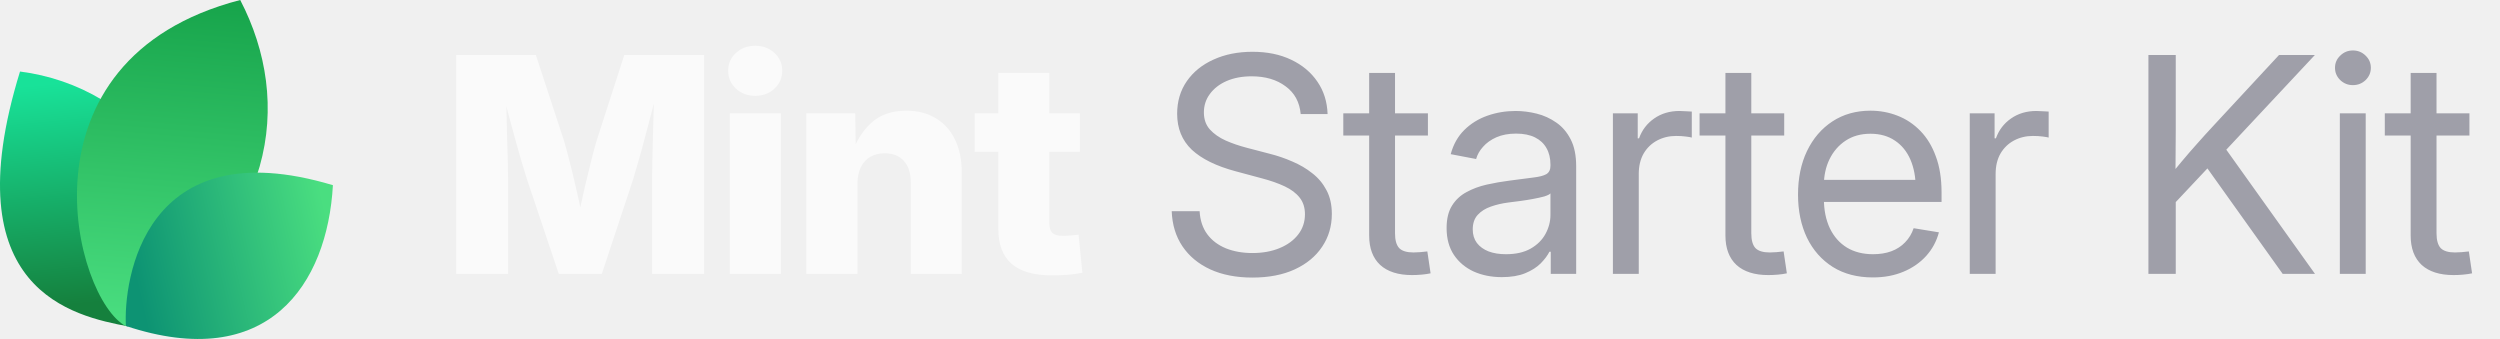
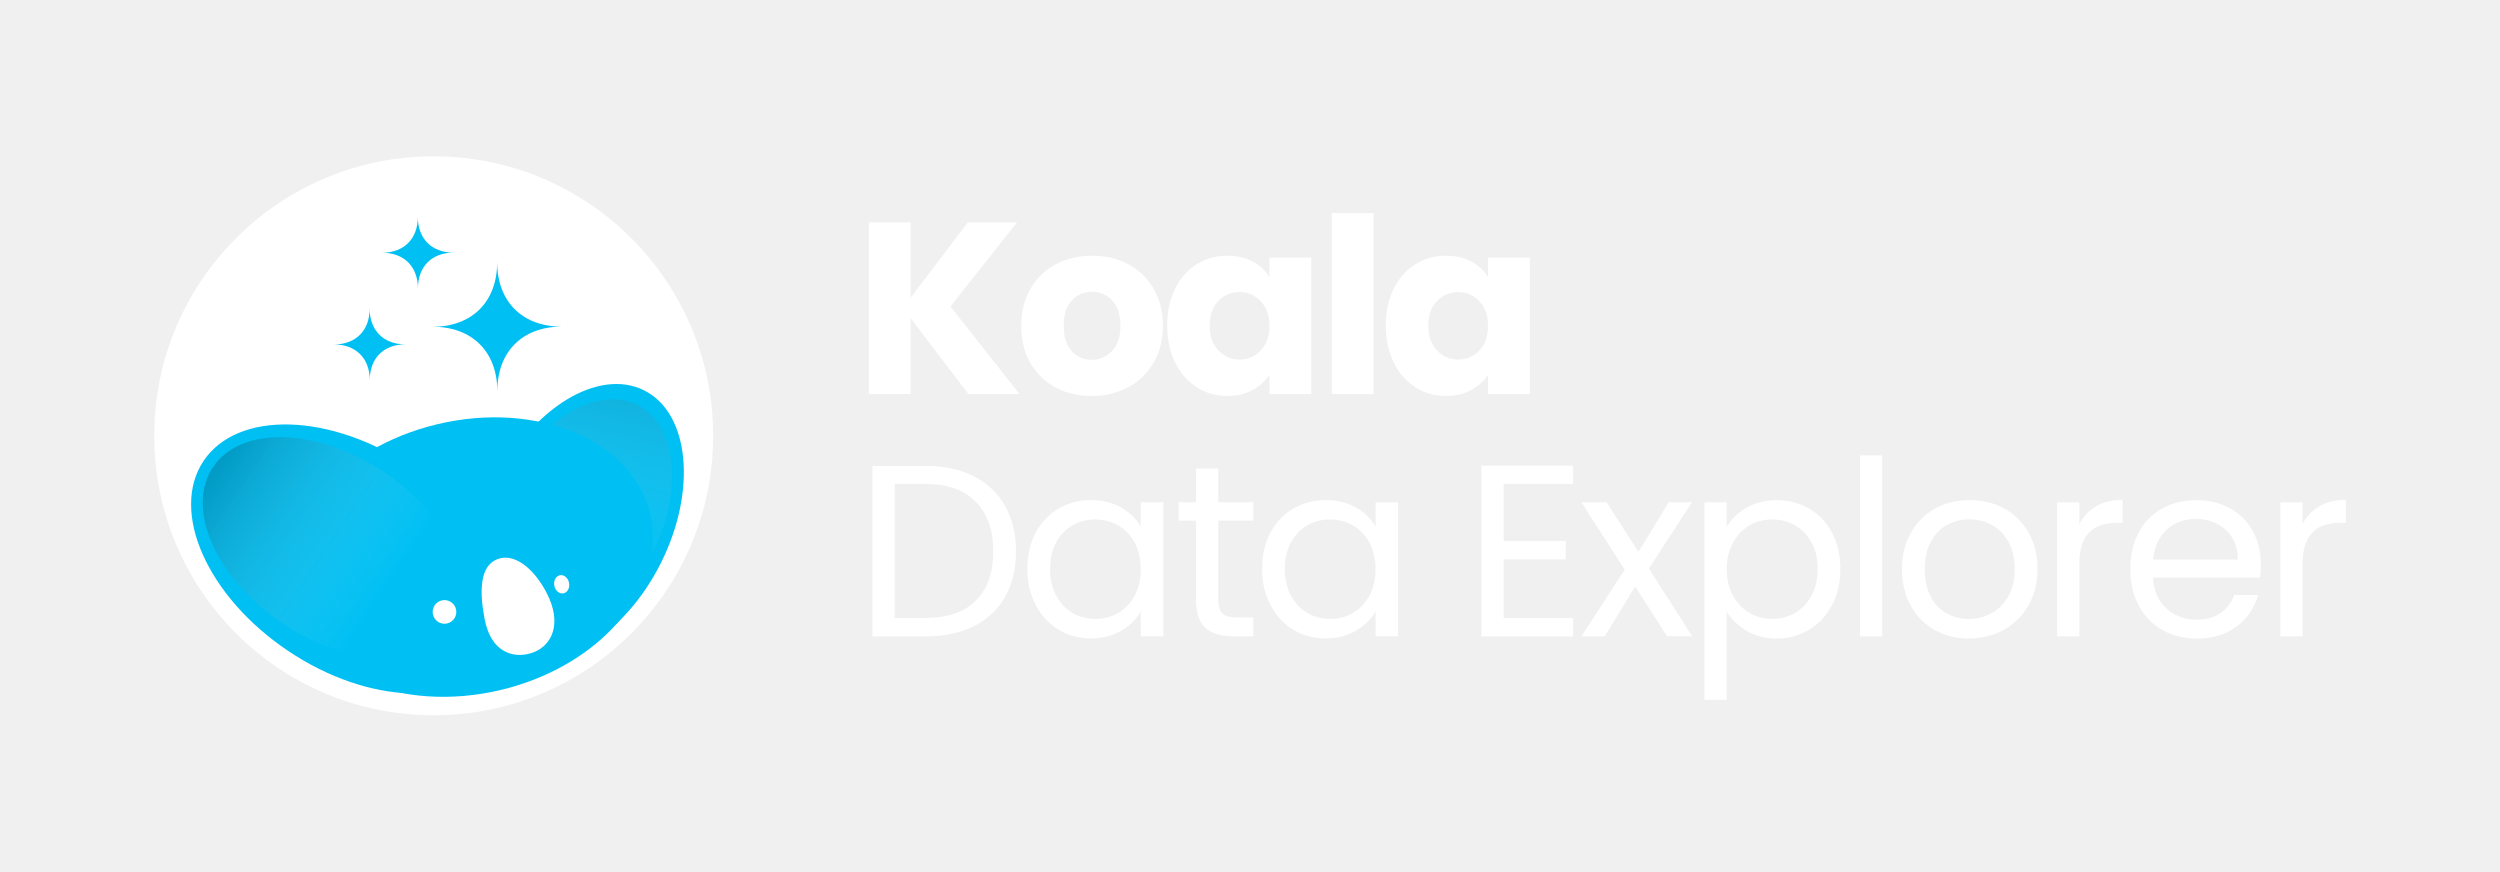
- <svg xmlns="http://www.w3.org/2000/svg" width="177" height="24" viewBox="0 0 177 24" fill="none">
-   <path d="M9.061 23.108C5.268 22.377 -3.391 20.627 1.417 5.064C9.634 6.099 16.973 14.064 9.061 23.108Z" fill="url(#paint0_linear_17557_2145)" />
-   <path d="M8.919 23.094C5.276 21.222 0.784 4.209 17.007 0C20.757 7.193 19.621 16.545 8.919 23.094Z" fill="url(#paint1_linear_17557_2145)" />
-   <path d="M8.914 23.079C8.735 19.882 10.159 9.085 23.57 13.111C23.181 20.123 18.984 26.418 8.914 23.079Z" fill="url(#paint2_linear_17557_2145)" />
-   <path d="M32.301 19.392V3.894H37.938L39.925 9.948C40.036 10.315 40.164 10.787 40.31 11.362C40.462 11.938 40.611 12.552 40.757 13.204C40.91 13.855 41.048 14.483 41.173 15.086C41.305 15.682 41.412 16.192 41.495 16.615H40.695C40.771 16.192 40.871 15.682 40.996 15.086C41.128 14.49 41.267 13.866 41.412 13.214C41.565 12.562 41.714 11.948 41.86 11.373C42.005 10.79 42.133 10.315 42.244 9.948L44.2 3.894H49.848V19.392H46.166V12.704C46.166 12.357 46.173 11.917 46.187 11.383C46.2 10.849 46.214 10.27 46.228 9.646C46.249 9.022 46.266 8.391 46.28 7.753C46.301 7.115 46.311 6.519 46.311 5.964H46.623C46.485 6.561 46.332 7.181 46.166 7.826C45.999 8.471 45.833 9.102 45.666 9.719C45.507 10.336 45.351 10.901 45.198 11.414C45.053 11.928 44.928 12.357 44.824 12.704L42.608 19.392H39.561L37.314 12.704C37.203 12.357 37.072 11.928 36.919 11.414C36.773 10.901 36.614 10.34 36.441 9.729C36.274 9.112 36.104 8.481 35.931 7.836C35.764 7.192 35.608 6.567 35.463 5.964H35.827C35.834 6.512 35.844 7.105 35.858 7.743C35.872 8.374 35.886 9.005 35.9 9.636C35.92 10.26 35.938 10.839 35.952 11.373C35.965 11.907 35.972 12.351 35.972 12.704V19.392H32.301ZM51.668 19.392V8.024H55.288V19.392H51.668ZM53.468 6.786C52.927 6.786 52.473 6.616 52.105 6.276C51.738 5.93 51.554 5.507 51.554 5.007C51.554 4.508 51.738 4.088 52.105 3.749C52.473 3.409 52.927 3.239 53.468 3.239C54.009 3.239 54.463 3.409 54.83 3.749C55.198 4.082 55.382 4.501 55.382 5.007C55.382 5.507 55.198 5.93 54.83 6.276C54.463 6.616 54.009 6.786 53.468 6.786ZM60.708 13.027V19.392H57.088V8.024H60.551L60.593 10.967H60.281C60.593 10.024 61.061 9.268 61.685 8.7C62.309 8.124 63.138 7.836 64.171 7.836C64.975 7.836 65.672 8.017 66.262 8.377C66.851 8.731 67.302 9.234 67.614 9.885C67.933 10.537 68.092 11.307 68.092 12.194V19.392H64.483V12.912C64.483 12.26 64.32 11.754 63.994 11.394C63.675 11.033 63.221 10.853 62.632 10.853C62.25 10.853 61.914 10.936 61.623 11.102C61.332 11.269 61.106 11.515 60.947 11.841C60.787 12.16 60.708 12.555 60.708 13.027ZM76.456 8.024V10.749H69.008V8.024H76.456ZM70.683 5.163H74.292V15.783C74.292 16.102 74.361 16.334 74.5 16.48C74.646 16.625 74.899 16.698 75.259 16.698C75.405 16.698 75.596 16.688 75.831 16.667C76.074 16.646 76.251 16.629 76.362 16.615L76.632 19.309C76.313 19.378 75.963 19.427 75.582 19.455C75.207 19.482 74.836 19.496 74.469 19.496C73.2 19.496 72.25 19.222 71.619 18.674C70.995 18.127 70.683 17.308 70.683 16.22V5.163Z" fill="#FAFAFA" />
-   <path d="M88.667 19.652C87.523 19.652 86.528 19.458 85.682 19.07C84.843 18.681 84.188 18.137 83.716 17.437C83.245 16.736 82.992 15.908 82.957 14.951H84.933C84.968 15.596 85.148 16.14 85.474 16.584C85.8 17.021 86.24 17.354 86.795 17.582C87.35 17.804 87.974 17.915 88.667 17.915C89.388 17.915 90.026 17.801 90.581 17.572C91.143 17.343 91.583 17.024 91.902 16.615C92.228 16.199 92.391 15.717 92.391 15.169C92.391 14.698 92.266 14.306 92.017 13.994C91.767 13.675 91.413 13.408 90.956 13.193C90.498 12.978 89.954 12.787 89.323 12.621L87.502 12.132C86.123 11.765 85.082 11.255 84.382 10.603C83.689 9.944 83.342 9.095 83.342 8.055C83.342 7.174 83.571 6.404 84.028 5.746C84.486 5.087 85.117 4.577 85.921 4.217C86.726 3.849 87.645 3.666 88.678 3.666C89.718 3.666 90.63 3.853 91.413 4.227C92.204 4.602 92.824 5.122 93.275 5.787C93.726 6.446 93.965 7.209 93.993 8.076H92.089C92.013 7.23 91.656 6.574 91.018 6.11C90.387 5.638 89.586 5.403 88.615 5.403C87.95 5.403 87.36 5.513 86.847 5.735C86.341 5.957 85.946 6.262 85.661 6.651C85.377 7.032 85.235 7.469 85.235 7.961C85.235 8.447 85.377 8.849 85.661 9.168C85.946 9.48 86.317 9.74 86.774 9.948C87.232 10.149 87.724 10.319 88.251 10.457L89.884 10.884C90.439 11.023 90.977 11.206 91.496 11.435C92.023 11.657 92.495 11.934 92.911 12.267C93.334 12.593 93.67 12.995 93.92 13.474C94.17 13.945 94.294 14.504 94.294 15.149C94.294 16.015 94.066 16.788 93.608 17.468C93.157 18.148 92.512 18.681 91.673 19.07C90.834 19.458 89.832 19.652 88.667 19.652ZM101.097 8.024V9.594H95.106V8.024H101.097ZM96.937 5.163H98.767V16.521C98.767 17 98.865 17.347 99.059 17.562C99.26 17.77 99.6 17.874 100.078 17.874C100.21 17.874 100.366 17.867 100.546 17.853C100.733 17.832 100.903 17.815 101.056 17.801L101.285 19.351C101.097 19.392 100.886 19.423 100.65 19.444C100.414 19.465 100.189 19.475 99.974 19.475C98.996 19.475 98.244 19.236 97.717 18.758C97.197 18.272 96.937 17.579 96.937 16.677V5.163ZM106.33 19.621C105.595 19.621 104.932 19.489 104.343 19.226C103.754 18.955 103.285 18.564 102.939 18.05C102.592 17.53 102.419 16.896 102.419 16.147C102.419 15.495 102.547 14.965 102.804 14.556C103.06 14.146 103.403 13.828 103.833 13.599C104.263 13.363 104.742 13.186 105.269 13.068C105.796 12.95 106.333 12.857 106.881 12.787C107.574 12.69 108.132 12.617 108.555 12.569C108.978 12.52 109.287 12.441 109.481 12.33C109.675 12.212 109.772 12.014 109.772 11.737V11.654C109.772 11.203 109.679 10.815 109.492 10.489C109.311 10.163 109.041 9.91 108.68 9.729C108.32 9.549 107.872 9.459 107.338 9.459C106.805 9.459 106.34 9.546 105.945 9.719C105.556 9.892 105.241 10.118 104.998 10.395C104.755 10.665 104.593 10.953 104.509 11.258L102.71 10.915C102.897 10.222 103.22 9.65 103.677 9.199C104.135 8.748 104.679 8.412 105.31 8.19C105.941 7.968 106.607 7.857 107.307 7.857C107.8 7.857 108.295 7.92 108.795 8.044C109.301 8.169 109.765 8.381 110.188 8.679C110.611 8.97 110.951 9.369 111.208 9.875C111.464 10.374 111.593 11.005 111.593 11.768V19.392H109.793V17.822H109.7C109.568 18.085 109.363 18.359 109.086 18.643C108.809 18.921 108.444 19.153 107.994 19.34C107.543 19.527 106.988 19.621 106.33 19.621ZM106.621 17.998C107.321 17.998 107.904 17.867 108.368 17.603C108.84 17.333 109.19 16.986 109.419 16.563C109.654 16.133 109.772 15.682 109.772 15.211V13.692C109.703 13.769 109.554 13.841 109.325 13.911C109.096 13.973 108.829 14.032 108.524 14.088C108.226 14.143 107.921 14.192 107.609 14.233C107.304 14.275 107.033 14.309 106.798 14.337C106.354 14.393 105.938 14.49 105.549 14.628C105.168 14.76 104.86 14.954 104.624 15.211C104.388 15.467 104.27 15.811 104.27 16.241C104.27 16.615 104.367 16.934 104.561 17.198C104.762 17.461 105.04 17.662 105.393 17.801C105.747 17.933 106.156 17.998 106.621 17.998ZM114.193 19.392V8.024H115.951V9.792H116.045C116.253 9.209 116.61 8.741 117.116 8.388C117.622 8.034 118.219 7.857 118.905 7.857C119.058 7.857 119.217 7.864 119.384 7.878C119.55 7.885 119.682 7.892 119.779 7.899V9.74C119.716 9.719 119.578 9.695 119.363 9.667C119.155 9.639 118.922 9.625 118.666 9.625C118.174 9.625 117.726 9.733 117.324 9.948C116.922 10.163 116.603 10.471 116.367 10.874C116.138 11.276 116.024 11.758 116.024 12.319V19.392H114.193ZM126.322 8.024V9.594H120.33V8.024H126.322ZM122.161 5.163H123.992V16.521C123.992 17 124.089 17.347 124.283 17.562C124.484 17.77 124.824 17.874 125.302 17.874C125.434 17.874 125.59 17.867 125.77 17.853C125.958 17.832 126.127 17.815 126.28 17.801L126.509 19.351C126.322 19.392 126.11 19.423 125.874 19.444C125.639 19.465 125.413 19.475 125.198 19.475C124.221 19.475 123.468 19.236 122.941 18.758C122.421 18.272 122.161 17.579 122.161 16.677V5.163ZM132.604 19.642C131.502 19.642 130.555 19.396 129.765 18.903C128.974 18.404 128.364 17.714 127.934 16.834C127.511 15.946 127.3 14.927 127.3 13.775C127.3 12.611 127.511 11.584 127.934 10.697C128.364 9.802 128.964 9.102 129.734 8.596C130.51 8.089 131.408 7.836 132.428 7.836C133.1 7.836 133.738 7.954 134.341 8.19C134.952 8.426 135.489 8.783 135.954 9.261C136.425 9.74 136.793 10.343 137.056 11.071C137.327 11.792 137.462 12.645 137.462 13.63V14.296H128.433V12.735H136.463L135.631 13.297C135.631 12.541 135.506 11.876 135.257 11.3C135.007 10.725 134.643 10.277 134.165 9.958C133.686 9.632 133.107 9.469 132.428 9.469C131.748 9.469 131.162 9.632 130.67 9.958C130.177 10.284 129.796 10.725 129.526 11.279C129.262 11.827 129.13 12.441 129.13 13.12V14.046C129.13 14.864 129.273 15.572 129.557 16.168C129.841 16.757 130.243 17.211 130.763 17.53C131.283 17.842 131.901 17.998 132.615 17.998C133.093 17.998 133.523 17.929 133.905 17.79C134.293 17.645 134.619 17.433 134.882 17.156C135.153 16.879 135.354 16.546 135.486 16.157L137.275 16.449C137.108 17.08 136.81 17.634 136.38 18.113C135.95 18.591 135.413 18.966 134.768 19.236C134.123 19.507 133.402 19.642 132.604 19.642ZM139.459 19.392V8.024H141.217V9.792H141.311C141.519 9.209 141.876 8.741 142.382 8.388C142.888 8.034 143.485 7.857 144.171 7.857C144.324 7.857 144.483 7.864 144.649 7.878C144.816 7.885 144.948 7.892 145.045 7.899V9.74C144.982 9.719 144.844 9.695 144.629 9.667C144.421 9.639 144.188 9.625 143.932 9.625C143.439 9.625 142.992 9.733 142.59 9.948C142.188 10.163 141.869 10.471 141.633 10.874C141.404 11.276 141.29 11.758 141.29 12.319V19.392H139.459ZM153.429 14.961V12.715C153.783 12.257 154.136 11.82 154.49 11.404C154.844 10.981 155.204 10.565 155.572 10.156C155.939 9.74 156.314 9.327 156.695 8.918L161.355 3.894H163.893L157.277 10.967H157.184L153.429 14.961ZM152.108 19.392V3.894H154.043V9.241L154.022 12.559L154.043 13.505V19.392H152.108ZM161.615 19.392L155.967 11.477L157.173 9.969L163.903 19.392H161.615ZM165.661 19.392V8.024H167.492V19.392H165.661ZM166.587 6.027C166.24 6.027 165.942 5.909 165.692 5.673C165.443 5.43 165.318 5.139 165.318 4.799C165.318 4.459 165.443 4.172 165.692 3.936C165.942 3.693 166.24 3.572 166.587 3.572C166.934 3.572 167.232 3.693 167.482 3.936C167.731 4.172 167.856 4.459 167.856 4.799C167.856 5.139 167.731 5.43 167.482 5.673C167.232 5.909 166.934 6.027 166.587 6.027ZM174.836 8.024V9.594H168.844V8.024H174.836ZM170.675 5.163H172.506V16.521C172.506 17 172.603 17.347 172.797 17.562C172.998 17.77 173.338 17.874 173.816 17.874C173.948 17.874 174.104 17.867 174.284 17.853C174.472 17.832 174.641 17.815 174.794 17.801L175.023 19.351C174.836 19.392 174.624 19.423 174.388 19.444C174.153 19.465 173.927 19.475 173.712 19.475C172.735 19.475 171.982 19.236 171.455 18.758C170.935 18.272 170.675 17.579 170.675 16.677V5.163Z" fill="#9F9FA9" />
+ <svg xmlns="http://www.w3.org/2000/svg" xmlns:xlink="http://www.w3.org/1999/xlink" id="Layer_1" data-name="Layer 1" viewBox="0 0 439.6 153.25">
  <defs>
-     <linearGradient id="paint0_linear_17557_2145" x1="3.776" y1="5.916" x2="5.232" y2="21.559" gradientUnits="userSpaceOnUse">
-       <stop stop-color="#18E299" />
-       <stop offset="1" stop-color="#15803D" />
+     <style>
+       .cls-1 {
+         fill: url(#linear-gradient);
+       }
+ 
+       .cls-1, .cls-2, .cls-3, .cls-4 {
+         stroke-width: 0px;
+       }
+ 
+       .cls-2 {
+         fill: url(#linear-gradient-2);
+       }
+ 
+       .cls-3 {
+         fill: #fff;
+       }
+ 
+       .cls-4 {
+         fill: #00c0f3;
+       }
+     </style>
+     <linearGradient id="linear-gradient" x1="2176.22" y1="-927.22" x2="2197.86" y2="-871.13" gradientTransform="translate(-555.77 -2179.89) rotate(96.04)" gradientUnits="userSpaceOnUse">
+       <stop offset="0" stop-color="#003e55" stop-opacity=".3" />
+       <stop offset=".73" stop-color="#fff" stop-opacity="0" />
    </linearGradient>
-     <linearGradient id="paint1_linear_17557_2145" x1="12.171" y1="-0.718" x2="10.19" y2="22.983" gradientUnits="userSpaceOnUse">
-       <stop stop-color="#16A34A" />
-       <stop offset="1" stop-color="#4ADE80" />
-     </linearGradient>
-     <linearGradient id="paint2_linear_17557_2145" x1="23.133" y1="15.353" x2="9.338" y2="18.52" gradientUnits="userSpaceOnUse">
-       <stop stop-color="#4ADE80" />
-       <stop offset="1" stop-color="#0D9373" />
-     </linearGradient>
+     <linearGradient id="linear-gradient-2" x1="2131.12" y1="-864.68" x2="2182.07" y2="-864.68" gradientTransform="translate(-799.58 -2062.87) rotate(90.17)" xlink:href="#linear-gradient" />
  </defs>
+   <g>
+     <circle class="cls-3" cx="76.26" cy="76.63" r="49.14" />
+     <g>
+       <path class="cls-4" d="M87.42,46.1c.01,6.93,4.43,11.34,11.36,11.33-6.93.01-11.34,4.43-11.33,11.36-.01-6.93-4.43-11.34-11.36-11.33,6.93-.01,11.34-4.43,11.33-11.36Z" />
+       <path class="cls-4" d="M73.47,38.13c0,3.85,2.46,6.3,6.31,6.29-3.85,0-6.3,2.46-6.29,6.31,0-3.85-2.46-6.3-6.31-6.29,3.85,0,6.3-2.46,6.29-6.31Z" />
+       <path class="cls-4" d="M65,54.26c0,3.85,2.46,6.3,6.31,6.29-3.85,0-6.3,2.46-6.29,6.31,0-3.85-2.46-6.3-6.31-6.29,3.85,0,6.3-2.46,6.29-6.31Z" />
+     </g>
+     <ellipse class="cls-4" cx="101.74" cy="91.72" rx="25.79" ry="16.2" transform="translate(-25.74 141.84) rotate(-63.5)" />
+     <ellipse class="cls-1" cx="101.62" cy="91.42" rx="22.77" ry="14.32" transform="translate(-26.78 138.29) rotate(-62.03)" />
+     <ellipse class="cls-4" cx="61.53" cy="98.28" rx="19.48" ry="30.97" transform="translate(-54.37 94.66) rotate(-56.16)" />
+     <ellipse class="cls-4" cx="82.48" cy="97.96" rx="32.74" ry="24.02" transform="translate(-20.46 21.78) rotate(-13.4)" />
+     <g>
+       <path class="cls-3" d="M96.15,104.31c2.79,5.45.8,9.14-2.23,10.35s-7.53.6-8.74-5.97c-.88-4.77-.8-9.14,2.23-10.35,3.03-1.21,6.52,1.65,8.74,5.97Z" />
+       <circle class="cls-3" cx="78.16" cy="107.6" r="2.08" />
+       <ellipse class="cls-3" cx="98.77" cy="102.74" rx="1.32" ry="1.62" transform="translate(-18.02 21.06) rotate(-11.16)" />
+     </g>
+     <ellipse class="cls-2" cx="58.61" cy="96.32" rx="16.02" ry="25.47" transform="translate(-54.03 91.36) rotate(-56.16)" />
+   </g>
+   <g>
+     <g>
+       <path class="cls-3" d="M170.28,69.29l-10.15-13.33v13.33h-7.35v-30.19h7.35v13.24l10.06-13.24h8.64l-11.7,14.79,12.13,15.39h-8.99Z" />
+       <path class="cls-3" d="M185.61,68.13c-1.88-1-3.35-2.44-4.43-4.3-1.07-1.86-1.61-4.04-1.61-6.54s.54-4.64,1.63-6.51c1.09-1.88,2.58-3.32,4.47-4.32,1.89-1,4.01-1.5,6.36-1.5s4.47.5,6.36,1.5c1.89,1,3.38,2.44,4.47,4.32,1.09,1.88,1.63,4.05,1.63,6.51s-.55,4.64-1.66,6.51c-1.1,1.88-2.61,3.32-4.51,4.32-1.91,1-4.04,1.51-6.39,1.51s-4.47-.5-6.34-1.51ZM195.54,61.72c.99-1.03,1.48-2.51,1.48-4.43s-.48-3.4-1.44-4.43c-.96-1.03-2.14-1.55-3.55-1.55s-2.62.51-3.57,1.53-1.42,2.5-1.42,4.45.47,3.4,1.4,4.43c.93,1.03,2.1,1.55,3.5,1.55s2.6-.52,3.59-1.55Z" />
+       <path class="cls-3" d="M206.63,50.76c.93-1.86,2.2-3.3,3.81-4.3,1.61-1,3.4-1.5,5.38-1.5,1.69,0,3.17.34,4.45,1.03,1.28.69,2.26,1.59,2.95,2.71v-3.4h7.35v23.99h-7.35v-3.4c-.72,1.12-1.71,2.02-2.99,2.71-1.28.69-2.76,1.03-4.45,1.03-1.95,0-3.73-.51-5.33-1.53-1.61-1.02-2.87-2.46-3.81-4.34-.93-1.88-1.4-4.05-1.4-6.51s.47-4.63,1.4-6.49ZM221.68,52.95c-1.02-1.06-2.26-1.59-3.72-1.59s-2.7.52-3.72,1.57c-1.02,1.05-1.53,2.49-1.53,4.32s.51,3.29,1.53,4.37c1.02,1.07,2.26,1.61,3.72,1.61s2.7-.53,3.72-1.59,1.53-2.51,1.53-4.34-.51-3.28-1.53-4.34Z" />
+       <path class="cls-3" d="M241.53,37.47v31.82h-7.35v-31.82h7.35Z" />
+       <path class="cls-3" d="M245.07,50.76c.93-1.86,2.2-3.3,3.81-4.3,1.61-1,3.4-1.5,5.38-1.5,1.69,0,3.17.34,4.45,1.03,1.28.69,2.26,1.59,2.95,2.71v-3.4h7.35v23.99h-7.35v-3.4c-.72,1.12-1.71,2.02-2.99,2.71-1.28.69-2.76,1.03-4.45,1.03-1.95,0-3.73-.51-5.33-1.53-1.61-1.02-2.87-2.46-3.81-4.34-.93-1.88-1.4-4.05-1.4-6.51s.47-4.63,1.4-6.49ZM260.12,52.95c-1.02-1.06-2.26-1.59-3.72-1.59s-2.7.52-3.72,1.57c-1.02,1.05-1.53,2.49-1.53,4.32s.51,3.29,1.53,4.37c1.02,1.07,2.26,1.61,3.72,1.61s2.7-.53,3.72-1.59,1.53-2.51,1.53-4.34-.51-3.28-1.53-4.34Z" />
+     </g>
+     <g>
+       <path class="cls-3" d="M171.24,83.75c2.39,1.22,4.23,2.96,5.5,5.22,1.27,2.26,1.91,4.93,1.91,8s-.64,5.73-1.91,7.98c-1.28,2.25-3.11,3.97-5.5,5.16-2.39,1.19-5.22,1.79-8.49,1.79h-9.33v-29.97h9.33c3.27,0,6.1.61,8.49,1.83ZM171.61,105.59c2.04-2.05,3.05-4.92,3.05-8.62s-1.03-6.64-3.07-8.73c-2.05-2.09-5-3.14-8.84-3.14h-5.42v23.56h5.42c3.87,0,6.82-1.02,8.86-3.07Z" />
+       <path class="cls-3" d="M182.1,93.68c.97-1.82,2.31-3.23,4.02-4.24,1.71-1,3.6-1.5,5.7-1.5s3.86.44,5.38,1.33c1.52.89,2.65,2.01,3.4,3.35v-4.3h3.96v23.56h-3.96v-4.39c-.77,1.38-1.93,2.52-3.46,3.42-1.53.9-3.32,1.35-5.35,1.35s-3.98-.52-5.68-1.55c-1.69-1.03-3.02-2.48-4-4.34-.98-1.86-1.46-3.98-1.46-6.36s.49-4.52,1.46-6.34ZM199.52,95.42c-.72-1.32-1.68-2.33-2.9-3.03-1.22-.7-2.56-1.05-4.02-1.05s-2.8.34-4,1.03c-1.2.69-2.17,1.69-2.88,3.01-.72,1.32-1.07,2.87-1.07,4.64s.36,3.38,1.07,4.71c.72,1.33,1.68,2.35,2.88,3.05,1.2.7,2.54,1.05,4,1.05s2.8-.35,4.02-1.05c1.22-.7,2.19-1.72,2.9-3.05.72-1.33,1.07-2.89,1.07-4.67s-.36-3.33-1.07-4.64Z" />
+       <path class="cls-3" d="M214.22,91.55v13.89c0,1.15.24,1.96.73,2.43.49.47,1.33.71,2.54.71h2.88v3.31h-3.53c-2.18,0-3.81-.5-4.9-1.5-1.09-1-1.63-2.65-1.63-4.95v-13.89h-3.05v-3.23h3.05v-5.93h3.91v5.93h6.15v3.23h-6.15Z" />
+       <path class="cls-3" d="M223.38,93.68c.97-1.82,2.31-3.23,4.02-4.24,1.71-1,3.6-1.5,5.7-1.5s3.86.44,5.38,1.33,2.65,2.01,3.4,3.35v-4.3h3.96v23.56h-3.96v-4.39c-.77,1.38-1.93,2.52-3.46,3.42s-3.32,1.35-5.35,1.35-3.98-.52-5.68-1.55-3.02-2.48-4-4.34-1.46-3.98-1.46-6.36.49-4.52,1.46-6.34ZM240.8,95.42c-.72-1.32-1.68-2.33-2.9-3.03-1.22-.7-2.56-1.05-4.02-1.05s-2.79.34-4,1.03c-1.2.69-2.17,1.69-2.88,3.01-.72,1.32-1.08,2.87-1.08,4.64s.36,3.38,1.08,4.71c.72,1.33,1.68,2.35,2.88,3.05s2.54,1.05,4,1.05,2.8-.35,4.02-1.05c1.22-.7,2.19-1.72,2.9-3.05s1.08-2.89,1.08-4.67-.36-3.33-1.08-4.64Z" />
+       <path class="cls-3" d="M264.4,85.1v10.02h10.92v3.23h-10.92v10.32h12.21v3.23h-16.12v-30.01h16.12v3.23h-12.21Z" />
+       <path class="cls-3" d="M293.13,111.89l-5.59-8.77-5.38,8.77h-4.08l7.61-11.7-7.61-11.87h4.43l5.59,8.73,5.33-8.73h4.08l-7.57,11.65,7.61,11.91h-4.43Z" />
+       <path class="cls-3" d="M307.08,89.29c1.53-.9,3.32-1.35,5.35-1.35s3.99.5,5.7,1.5c1.71,1,3.05,2.42,4.02,4.24.97,1.82,1.46,3.93,1.46,6.34s-.49,4.5-1.46,6.36-2.32,3.31-4.02,4.34-3.61,1.55-5.7,1.55-3.78-.45-5.31-1.35-2.7-2.03-3.5-3.38v15.52h-3.91v-34.74h3.91v4.34c.77-1.35,1.93-2.47,3.46-3.38ZM318.54,95.38c-.72-1.32-1.68-2.32-2.9-3.01-1.22-.69-2.56-1.03-4.02-1.03s-2.76.35-3.98,1.05c-1.22.7-2.19,1.72-2.92,3.05-.73,1.33-1.1,2.87-1.1,4.62s.37,3.33,1.1,4.67c.73,1.33,1.71,2.35,2.92,3.05,1.22.7,2.54,1.05,3.98,1.05s2.8-.35,4.02-1.05,2.19-1.72,2.9-3.05,1.08-2.9,1.08-4.71-.36-3.33-1.08-4.64Z" />
+       <path class="cls-3" d="M330.97,80.07v31.82h-3.91v-31.82h3.91Z" />
+       <path class="cls-3" d="M340.19,110.77c-1.79-1-3.2-2.43-4.21-4.28-1.02-1.85-1.53-3.99-1.53-6.43s.52-4.54,1.57-6.39c1.05-1.85,2.47-3.27,4.28-4.26,1.81-.99,3.83-1.48,6.06-1.48s4.26.49,6.06,1.48c1.81.99,3.23,2.4,4.28,4.24,1.05,1.83,1.57,3.97,1.57,6.41s-.54,4.58-1.61,6.43c-1.08,1.85-2.53,3.28-4.36,4.28-1.83,1-3.87,1.5-6.11,1.5s-4.21-.5-6-1.5ZM350.14,107.85c1.23-.66,2.23-1.65,2.99-2.97s1.14-2.92,1.14-4.82-.37-3.5-1.12-4.82c-.75-1.32-1.72-2.3-2.92-2.95-1.2-.64-2.51-.97-3.91-.97s-2.75.32-3.93.97c-1.19.65-2.14,1.63-2.86,2.95-.72,1.32-1.08,2.92-1.08,4.82s.35,3.54,1.05,4.86c.7,1.32,1.64,2.3,2.82,2.95,1.18.64,2.47.97,3.87.97s2.72-.33,3.96-.99Z" />
+       <path class="cls-3" d="M368.57,89.02c1.27-.75,2.83-1.12,4.67-1.12v4.04h-1.03c-4.39,0-6.58,2.38-6.58,7.14v12.81h-3.91v-23.56h3.91v3.83c.69-1.35,1.67-2.39,2.95-3.14Z" />
+       <path class="cls-3" d="M397.4,101.57h-18.83c.14,2.32.94,4.14,2.39,5.44,1.45,1.3,3.2,1.96,5.27,1.96,1.69,0,3.1-.39,4.24-1.18,1.13-.79,1.93-1.84,2.39-3.16h4.21c-.63,2.27-1.89,4.11-3.78,5.53-1.89,1.42-4.24,2.13-7.05,2.13-2.24,0-4.24-.5-6-1.5-1.76-1-3.15-2.43-4.15-4.28-1-1.85-1.5-3.99-1.5-6.43s.49-4.57,1.46-6.41c.97-1.83,2.34-3.25,4.11-4.24,1.76-.99,3.79-1.48,6.08-1.48s4.21.49,5.93,1.46c1.72.97,3.05,2.32,3.98,4.02.93,1.71,1.4,3.63,1.4,5.78,0,.75-.04,1.53-.13,2.37ZM392.5,94.54c-.66-1.08-1.56-1.89-2.69-2.45-1.13-.56-2.39-.84-3.76-.84-1.98,0-3.66.63-5.05,1.89s-2.19,3.01-2.39,5.25h14.88c0-1.49-.33-2.77-.99-3.85Z" />
+       <path class="cls-3" d="M407.83,89.02c1.27-.75,2.83-1.12,4.67-1.12v4.04h-1.03c-4.39,0-6.58,2.38-6.58,7.14v12.81h-3.91v-23.56h3.91v3.83c.69-1.35,1.67-2.39,2.95-3.14Z" />
+     </g>
+   </g>
</svg>
